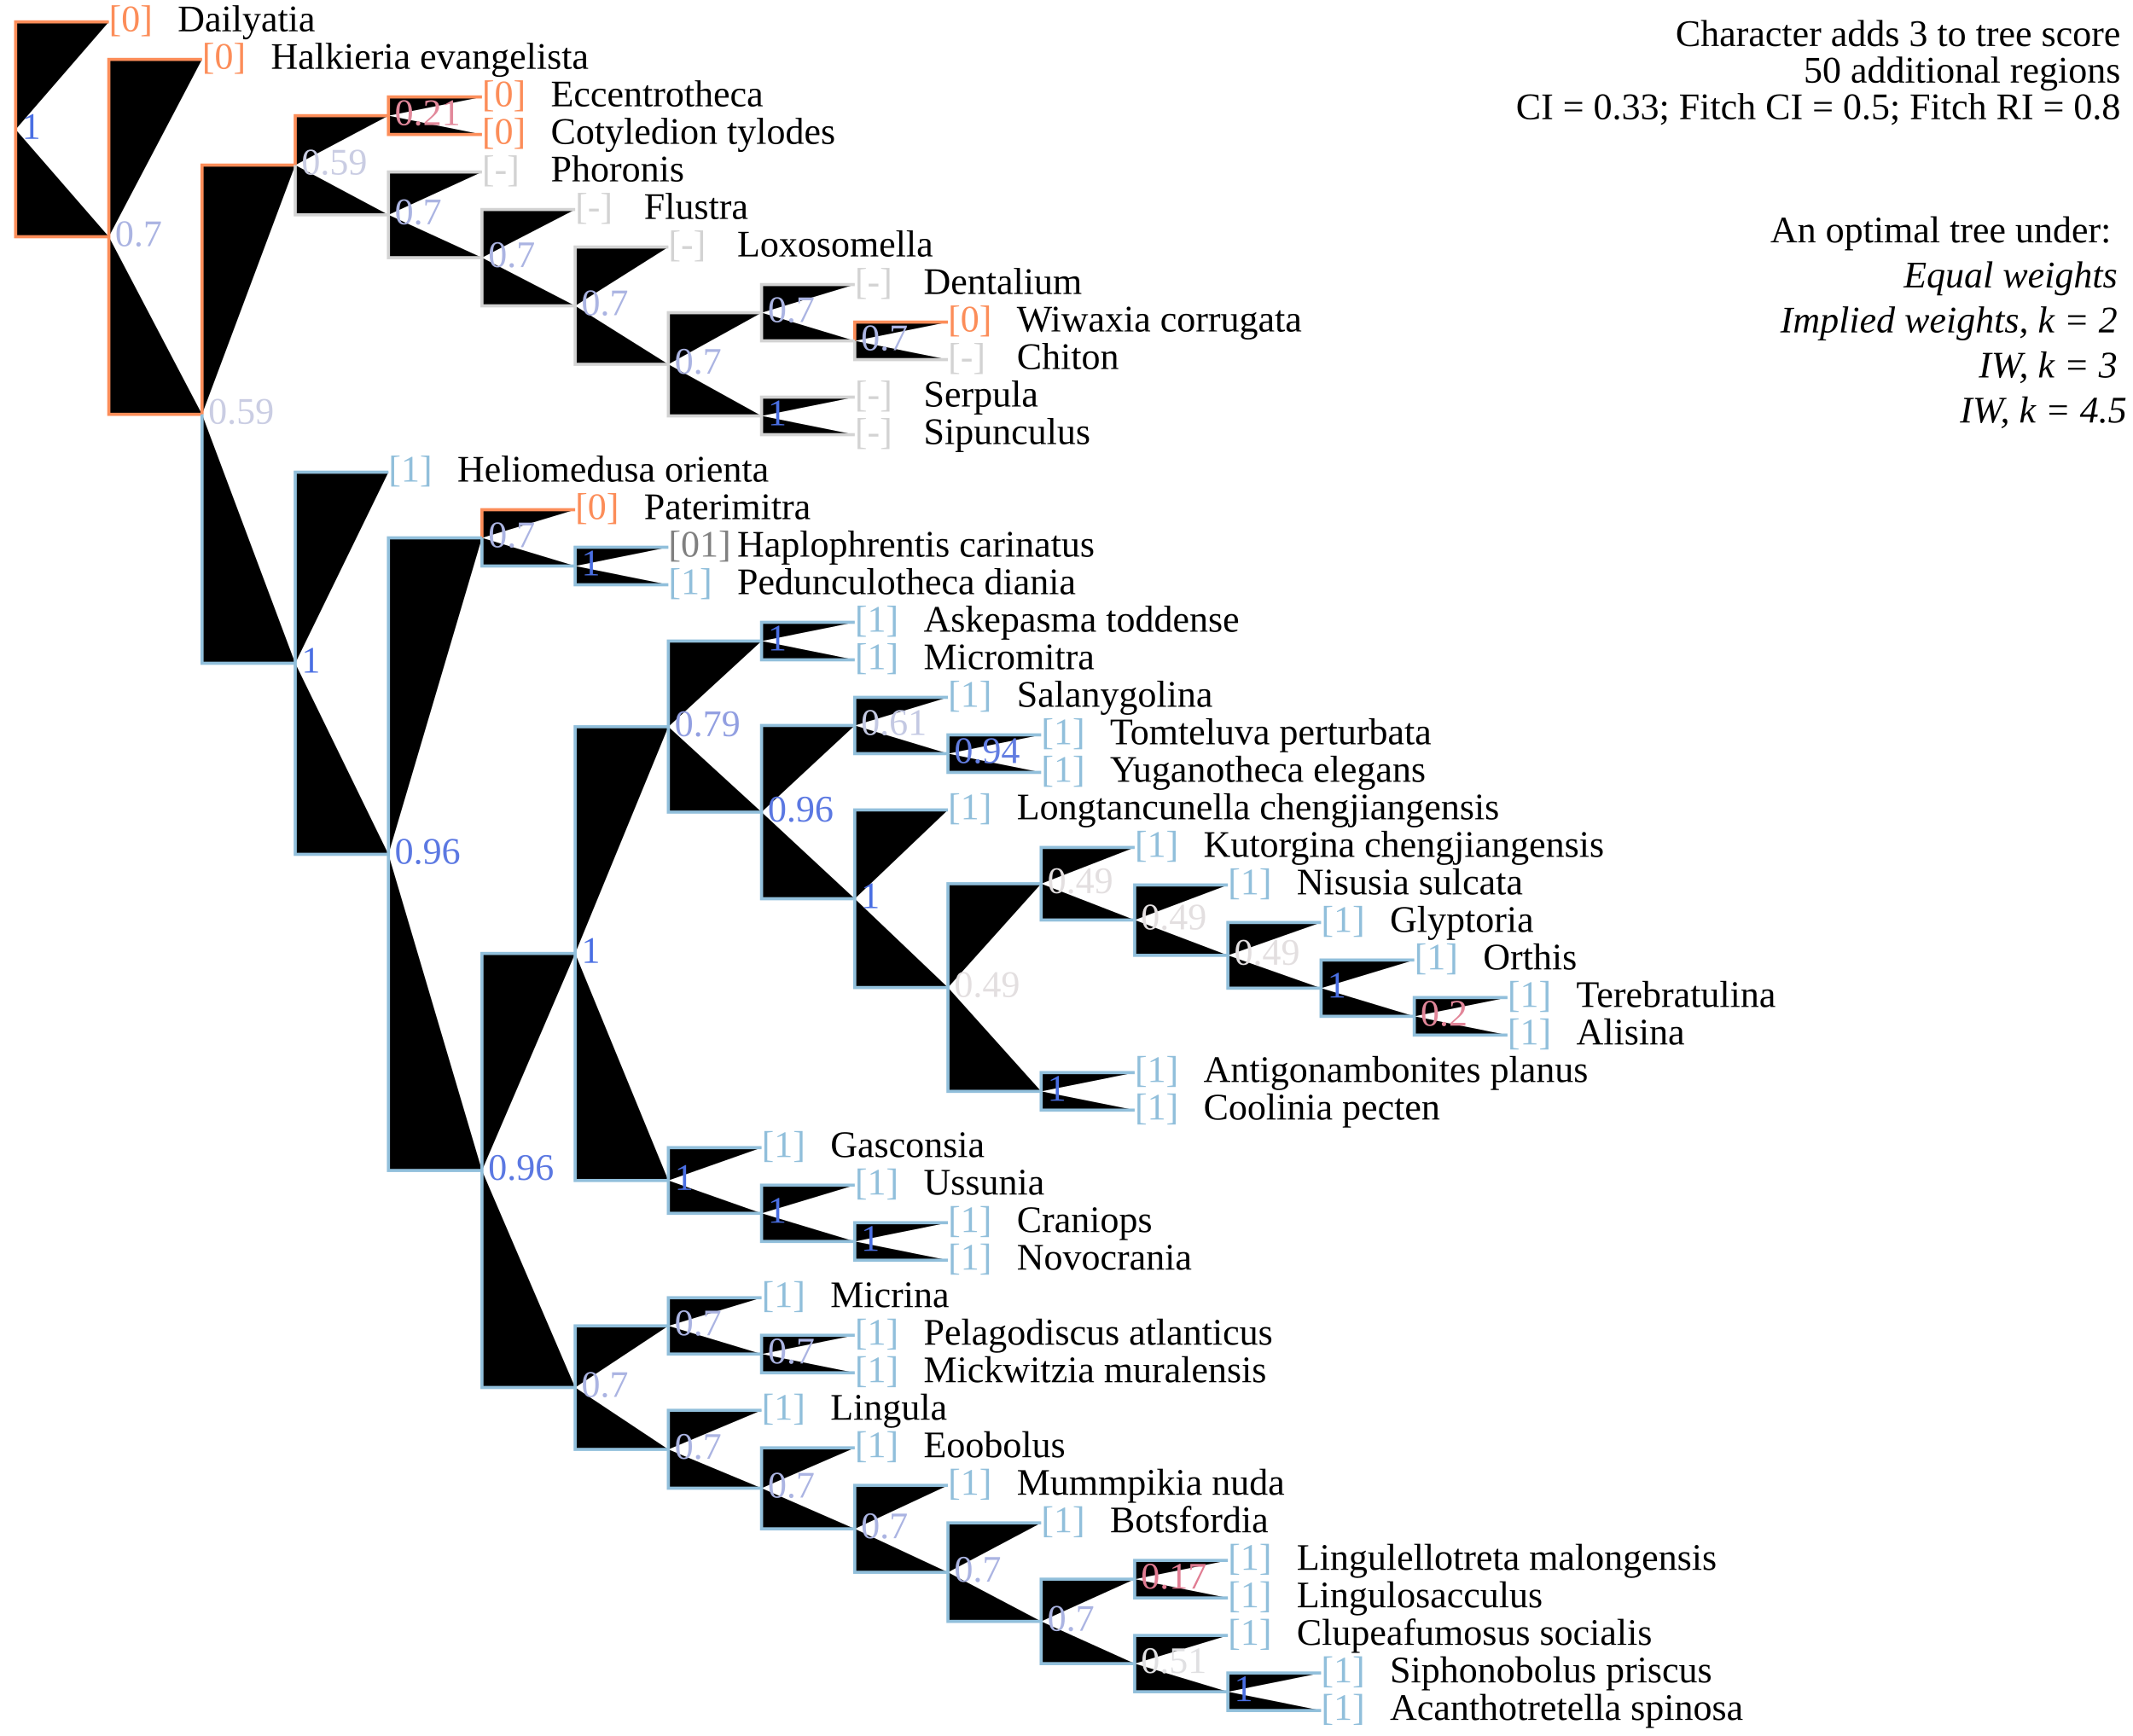
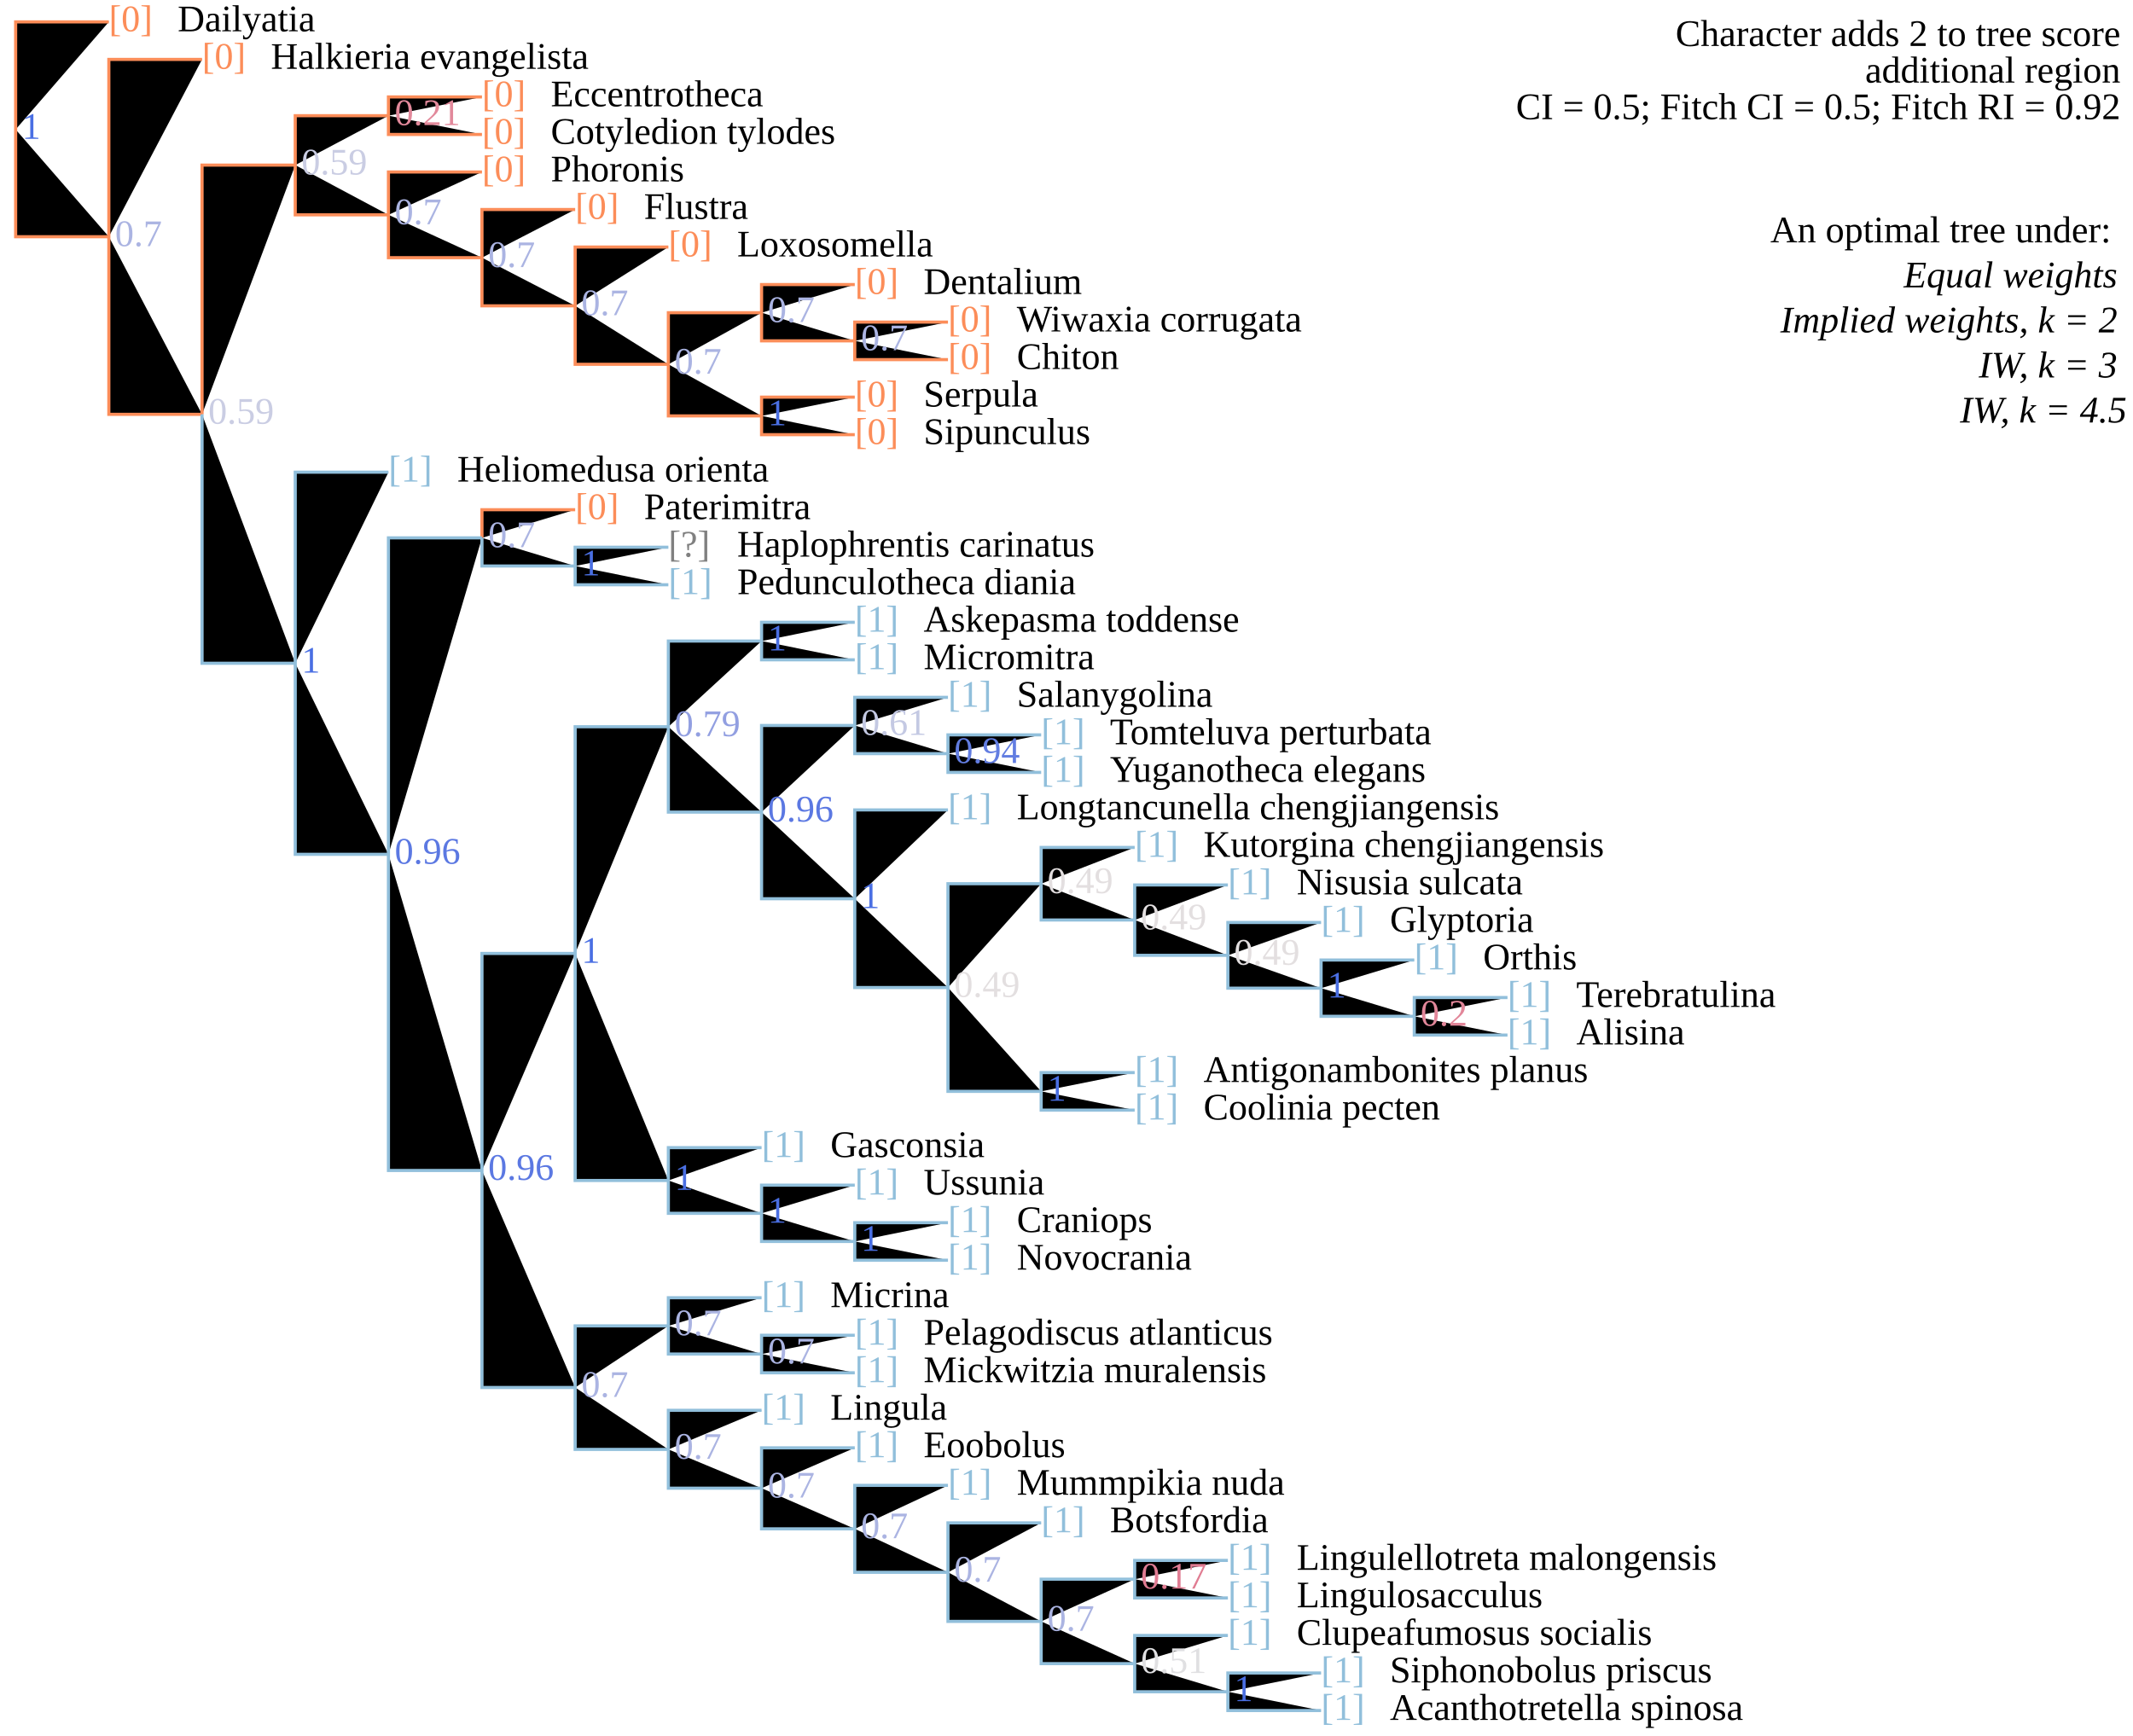
<svg xmlns="http://www.w3.org/2000/svg" version="1.1" width="682" height="555" class="tree" char="3">
-   <text x="678" y="14.7" text-anchor="end" class="stepsLabel">Character adds <tspan class="score">3</tspan> to tree score</text>
+   <text x="678" y="14.7" text-anchor="end" class="stepsLabel">Character adds <tspan class="score">2</tspan> to tree score</text>
  <text x="678" y="26.4" text-anchor="end" class="stepsLabel">
-     <tspan class="score">50</tspan> additional regions</text>
-   <text x="678" y="38.1" text-anchor="end" class="stepsLabel">CI = 0.33; Fitch CI = 0.5; Fitch RI = 0.8</text>
+     <tspan class="score" /> additional region</text>
+   <text x="678" y="38.1" text-anchor="end" class="stepsLabel">CI = 0.5; Fitch CI = 0.5; Fitch RI = 0.92</text>
  <text x="678" y="61.5" text-anchor="end" class="stepsLabel">
    <tspan dy="16">An optimal tree under:</tspan>
    <tspan x="680" style="font-style:italic" class="thisAn" dy="1.2em">Equal weights</tspan>
    <tspan x="680" style="font-style:italic" class="notThisAn" dy="1.2em">Implied weights, k = 2</tspan>
    <tspan x="680" style="font-style:italic" class="notThisAn" dy="1.2em">IW, k = 3</tspan>
    <tspan x="680" style="font-style:italic" class="notThisAn" dy="1.2em">IW, k = 4.5</tspan>
  </text>
  <text x="34.8" y="10" fill="#fc8d59" class="flag">[0]</text>
  <text x="56.8" y="10" class="taxonLabel">Dailyatia</text>
  <text x="64.6" y="22" fill="#fc8d59" class="flag">[0]</text>
  <text x="86.6" y="22" class="taxonLabel">Halkieria evangelista</text>
  <text x="154.1" y="34" fill="#fc8d59" class="flag">[0]</text>
  <text x="176.1" y="34" class="taxonLabel">Eccentrotheca</text>
  <text x="154.1" y="46" fill="#fc8d59" class="flag">[0]</text>
  <text x="176.1" y="46" class="taxonLabel">Cotyledion tylodes</text>
-   <text x="154.1" y="58" fill="lightgrey" class="flag">[-]</text>
+   <text x="154.1" y="58" fill="#fc8d59" class="flag">[0]</text>
  <text x="176.1" y="58" class="taxonLabel">Phoronis</text>
-   <text x="183.9" y="70" fill="lightgrey" class="flag">[-]</text>
+   <text x="183.9" y="70" fill="#fc8d59" class="flag">[0]</text>
  <text x="205.9" y="70" class="taxonLabel">Flustra</text>
-   <text x="213.7" y="82" fill="lightgrey" class="flag">[-]</text>
+   <text x="213.7" y="82" fill="#fc8d59" class="flag">[0]</text>
  <text x="235.7" y="82" class="taxonLabel">Loxosomella</text>
-   <text x="273.3" y="94" fill="lightgrey" class="flag">[-]</text>
+   <text x="273.3" y="94" fill="#fc8d59" class="flag">[0]</text>
  <text x="295.3" y="94" class="taxonLabel">Dentalium</text>
  <text x="303.1" y="106" fill="#fc8d59" class="flag">[0]</text>
  <text x="325.1" y="106" class="taxonLabel">Wiwaxia corrugata</text>
-   <text x="303.1" y="118" fill="lightgrey" class="flag">[-]</text>
+   <text x="303.1" y="118" fill="#fc8d59" class="flag">[0]</text>
  <text x="325.1" y="118" class="taxonLabel">Chiton</text>
-   <text x="273.3" y="130" fill="lightgrey" class="flag">[-]</text>
+   <text x="273.3" y="130" fill="#fc8d59" class="flag">[0]</text>
  <text x="295.3" y="130" class="taxonLabel">Serpula</text>
-   <text x="273.3" y="142" fill="lightgrey" class="flag">[-]</text>
+   <text x="273.3" y="142" fill="#fc8d59" class="flag">[0]</text>
  <text x="295.3" y="142" class="taxonLabel">Sipunculus</text>
  <text x="124.2" y="154" fill="#91bfdb" class="flag">[1]</text>
  <text x="146.2" y="154" class="taxonLabel">Heliomedusa orienta</text>
  <text x="183.9" y="166" fill="#fc8d59" class="flag">[0]</text>
  <text x="205.9" y="166" class="taxonLabel">Paterimitra</text>
-   <text x="213.7" y="178" fill="grey" class="flag">[01]</text>
+   <text x="213.7" y="178" fill="grey" class="flag">[?]</text>
  <text x="235.7" y="178" class="taxonLabel">Haplophrentis carinatus</text>
  <text x="213.7" y="190" fill="#91bfdb" class="flag">[1]</text>
  <text x="235.7" y="190" class="taxonLabel">Pedunculotheca diania</text>
  <text x="273.3" y="202" fill="#91bfdb" class="flag">[1]</text>
  <text x="295.3" y="202" class="taxonLabel">Askepasma toddense</text>
  <text x="273.3" y="214" fill="#91bfdb" class="flag">[1]</text>
  <text x="295.3" y="214" class="taxonLabel">Micromitra</text>
  <text x="303.1" y="226" fill="#91bfdb" class="flag">[1]</text>
  <text x="325.1" y="226" class="taxonLabel">Salanygolina</text>
  <text x="332.9" y="238" fill="#91bfdb" class="flag">[1]</text>
  <text x="354.9" y="238" class="taxonLabel">Tomteluva perturbata</text>
  <text x="332.9" y="250" fill="#91bfdb" class="flag">[1]</text>
  <text x="354.9" y="250" class="taxonLabel">Yuganotheca elegans</text>
  <text x="303.1" y="262" fill="#91bfdb" class="flag">[1]</text>
  <text x="325.1" y="262" class="taxonLabel">Longtancunella chengjiangensis</text>
  <text x="362.8" y="274" fill="#91bfdb" class="flag">[1]</text>
  <text x="384.8" y="274" class="taxonLabel">Kutorgina chengjiangensis</text>
  <text x="392.6" y="286" fill="#91bfdb" class="flag">[1]</text>
  <text x="414.6" y="286" class="taxonLabel">Nisusia sulcata</text>
  <text x="422.4" y="298" fill="#91bfdb" class="flag">[1]</text>
  <text x="444.4" y="298" class="taxonLabel">Glyptoria</text>
  <text x="452.2" y="310" fill="#91bfdb" class="flag">[1]</text>
  <text x="474.2" y="310" class="taxonLabel">Orthis</text>
  <text x="482" y="322" fill="#91bfdb" class="flag">[1]</text>
  <text x="504" y="322" class="taxonLabel">Terebratulina</text>
  <text x="482" y="334" fill="#91bfdb" class="flag">[1]</text>
  <text x="504" y="334" class="taxonLabel">Alisina</text>
  <text x="362.8" y="346" fill="#91bfdb" class="flag">[1]</text>
  <text x="384.8" y="346" class="taxonLabel">Antigonambonites planus</text>
  <text x="362.8" y="358" fill="#91bfdb" class="flag">[1]</text>
  <text x="384.8" y="358" class="taxonLabel">Coolinia pecten</text>
  <text x="243.5" y="370" fill="#91bfdb" class="flag">[1]</text>
  <text x="265.5" y="370" class="taxonLabel">Gasconsia</text>
  <text x="273.3" y="382" fill="#91bfdb" class="flag">[1]</text>
  <text x="295.3" y="382" class="taxonLabel">Ussunia</text>
  <text x="303.1" y="394" fill="#91bfdb" class="flag">[1]</text>
  <text x="325.1" y="394" class="taxonLabel">Craniops</text>
  <text x="303.1" y="406" fill="#91bfdb" class="flag">[1]</text>
  <text x="325.1" y="406" class="taxonLabel">Novocrania</text>
  <text x="243.5" y="418" fill="#91bfdb" class="flag">[1]</text>
  <text x="265.5" y="418" class="taxonLabel">Micrina</text>
  <text x="273.3" y="430" fill="#91bfdb" class="flag">[1]</text>
  <text x="295.3" y="430" class="taxonLabel">Pelagodiscus atlanticus</text>
  <text x="273.3" y="442" fill="#91bfdb" class="flag">[1]</text>
  <text x="295.3" y="442" class="taxonLabel">Mickwitzia muralensis</text>
  <text x="243.5" y="454" fill="#91bfdb" class="flag">[1]</text>
  <text x="265.5" y="454" class="taxonLabel">Lingula</text>
  <text x="273.3" y="466" fill="#91bfdb" class="flag">[1]</text>
  <text x="295.3" y="466" class="taxonLabel">Eoobolus</text>
  <text x="303.1" y="478" fill="#91bfdb" class="flag">[1]</text>
  <text x="325.1" y="478" class="taxonLabel">Mummpikia nuda</text>
  <text x="332.9" y="490" fill="#91bfdb" class="flag">[1]</text>
  <text x="354.9" y="490" class="taxonLabel">Botsfordia</text>
  <text x="392.6" y="514" fill="#91bfdb" class="flag">[1]</text>
  <text x="414.6" y="514" class="taxonLabel">Lingulosacculus</text>
  <text x="392.6" y="502" fill="#91bfdb" class="flag">[1]</text>
  <text x="414.6" y="502" class="taxonLabel">Lingulellotreta malongensis</text>
  <text x="392.6" y="526" fill="#91bfdb" class="flag">[1]</text>
  <text x="414.6" y="526" class="taxonLabel">Clupeafumosus socialis</text>
  <text x="422.4" y="538" fill="#91bfdb" class="flag">[1]</text>
  <text x="444.4" y="538" class="taxonLabel">Siphonobolus priscus</text>
  <text x="422.4" y="550" fill="#91bfdb" class="flag">[1]</text>
  <text x="444.4" y="550" class="taxonLabel">Acanthotretella spinosa</text>
-   <path d="M5,41.4V7H34.8M5,41.4V75.7H34.8M34.8,75.7V19H64.6M34.8,75.7V132.5H64.6M64.6,132.5V52.8H94.4M94.4,52.8V37H124.2M124.2,37V31H154.1M124.2,37V43H154.1M273.3,109V103H303.1M154.1,172V163H183.9" stroke="#fc8d59" />
-   <path d="M94.4,52.8V68.7H124.2M124.2,68.7V55H154.1M124.2,68.7V82.4H154.1M154.1,82.4V67H183.9M154.1,82.4V97.8H183.9M183.9,97.8V79H213.7M183.9,97.8V116.5H213.7M213.7,116.5V100H243.5M243.5,100V91H273.3M243.5,100V109H273.3M273.3,109V115H303.1M213.7,116.5V133H243.5M243.5,133V127H273.3M243.5,133V139H273.3" stroke="lightgrey" class="inapplicable" />
+   <path d="M5,41.4V7H34.8M5,41.4V75.7H34.8M34.8,75.7V19H64.6M34.8,75.7V132.5H64.6M64.6,132.5V52.8H94.4M94.4,52.8V37H124.2M124.2,37V31H154.1M124.2,37V43H154.1M94.4,52.8V68.7H124.2M124.2,68.7V55H154.1M124.2,68.7V82.4H154.1M154.1,82.4V67H183.9M154.1,82.4V97.8H183.9M183.9,97.8V79H213.7M183.9,97.8V116.5H213.7M213.7,116.5V100H243.5M243.5,100V91H273.3M243.5,100V109H273.3M273.3,109V103H303.1M273.3,109V115H303.1M213.7,116.5V133H243.5M243.5,133V127H273.3M243.5,133V139H273.3M154.1,172V163H183.9" stroke="#fc8d59" />
  <path d="M64.6,132.5V212.1H94.4M94.4,212.1V151H124.2M94.4,212.1V273.2H124.2M124.2,273.2V172H154.1M154.1,172V181H183.9M183.9,181V175H213.7M183.9,181V187H213.7M124.2,273.2V374.3H154.1M154.1,374.3V304.9H183.9M183.9,304.9V232.4H213.7M213.7,232.4V205H243.5M243.5,205V199H273.3M243.5,205V211H273.3M213.7,232.4V259.7H243.5M243.5,259.7V232H273.3M273.3,232V223H303.1M273.3,232V241H303.1M303.1,241V235H332.9M303.1,241V247H332.9M243.5,259.7V287.4H273.3M273.3,287.4V259H303.1M273.3,287.4V315.8H303.1M303.1,315.8V282.6H332.9M332.9,282.6V271H362.8M332.9,282.6V294.2H362.8M362.8,294.2V283H392.6M362.8,294.2V305.5H392.6M392.6,305.5V295H422.4M392.6,305.5V316H422.4M422.4,316V307H452.2M422.4,316V325H452.2M452.2,325V319H482M452.2,325V331H482M303.1,315.8V349H332.9M332.9,349V343H362.8M332.9,349V355H362.8M183.9,304.9V377.5H213.7M213.7,377.5V367H243.5M213.7,377.5V388H243.5M243.5,388V379H273.3M243.5,388V397H273.3M273.3,397V391H303.1M273.3,397V403H303.1M154.1,374.3V443.7H183.9M183.9,443.7V424H213.7M213.7,424V415H243.5M213.7,424V433H243.5M243.5,433V427H273.3M243.5,433V439H273.3M183.9,443.7V463.5H213.7M213.7,463.5V451H243.5M213.7,463.5V475.9H243.5M243.5,475.9V463H273.3M243.5,475.9V488.9H273.3M273.3,488.9V475H303.1M273.3,488.9V502.8H303.1M303.1,502.8V487H332.9M303.1,502.8V518.5H332.9M332.9,518.5V505H362.8M362.8,505V499H392.6M362.8,505V511H392.6M332.9,518.5V532H362.8M362.8,532V523H392.6M362.8,532V541H392.6M392.6,541V535H422.4M392.6,541V547H422.4" stroke="#91bfdb" />
  <text x="7" y="44.4" class="node" fill="#4A6FE3">1</text>
  <text x="36.8" y="78.7" class="node" fill="#ABB4E2">0.7</text>
  <text x="66.6" y="135.5" class="node" fill="#CACDE3">0.59</text>
  <text x="96.4" y="55.8" class="node" fill="#CACDE3">0.59</text>
  <text x="126.2" y="40" class="node" fill="#E2899B">0.21</text>
  <text x="126.2" y="71.7" class="node" fill="#ABB4E2">0.7</text>
  <text x="156.1" y="85.4" class="node" fill="#ABB4E2">0.7</text>
  <text x="185.9" y="100.8" class="node" fill="#ABB4E2">0.7</text>
  <text x="215.7" y="119.5" class="node" fill="#ABB4E2">0.7</text>
  <text x="245.5" y="103" class="node" fill="#ABB4E2">0.7</text>
  <text x="275.3" y="112" class="node" fill="#ABB4E2">0.7</text>
  <text x="245.5" y="136" class="node" fill="#4A6FE3">1</text>
  <text x="96.4" y="215.1" class="node" fill="#4A6FE3">1</text>
  <text x="126.2" y="276.2" class="node" fill="#5B78E2">0.96</text>
  <text x="156.1" y="175" class="node" fill="#ABB4E2">0.7</text>
  <text x="185.9" y="184" class="node" fill="#4A6FE3">1</text>
  <text x="156.1" y="377.3" class="node" fill="#5B78E2">0.96</text>
  <text x="185.9" y="307.9" class="node" fill="#4A6FE3">1</text>
  <text x="215.7" y="235.4" class="node" fill="#929FE1">0.79</text>
  <text x="245.5" y="208" class="node" fill="#4A6FE3">1</text>
  <text x="245.5" y="262.7" class="node" fill="#5B78E2">0.96</text>
  <text x="275.3" y="235" class="node" fill="#C4C9E3">0.61</text>
  <text x="305.1" y="244" class="node" fill="#627DE1">0.94</text>
  <text x="275.3" y="290.4" class="node" fill="#4A6FE3">1</text>
  <text x="305.1" y="318.8" class="node" fill="#E3DFE0">0.49</text>
  <text x="334.9" y="285.6" class="node" fill="#E3DFE0">0.49</text>
  <text x="364.8" y="297.2" class="node" fill="#E3DFE0">0.49</text>
  <text x="394.6" y="308.5" class="node" fill="#E3DFE0">0.49</text>
  <text x="424.4" y="319" class="node" fill="#4A6FE3">1</text>
  <text x="454.2" y="328" class="node" fill="#E28699">0.2</text>
  <text x="334.9" y="352" class="node" fill="#4A6FE3">1</text>
  <text x="215.7" y="380.5" class="node" fill="#4A6FE3">1</text>
  <text x="245.5" y="391" class="node" fill="#4A6FE3">1</text>
  <text x="275.3" y="400" class="node" fill="#4A6FE3">1</text>
  <text x="185.9" y="446.7" class="node" fill="#ABB4E2">0.7</text>
  <text x="215.7" y="427" class="node" fill="#ABB4E2">0.7</text>
  <text x="245.5" y="436" class="node" fill="#ABB4E2">0.7</text>
  <text x="215.7" y="466.5" class="node" fill="#ABB4E2">0.7</text>
  <text x="245.5" y="478.9" class="node" fill="#ABB4E2">0.7</text>
  <text x="275.3" y="491.9" class="node" fill="#ABB4E2">0.7</text>
  <text x="305.1" y="505.8" class="node" fill="#ABB4E2">0.7</text>
  <text x="334.9" y="521.5" class="node" fill="#ABB4E2">0.7</text>
  <text x="364.8" y="508" class="node" fill="#E07C92">0.17</text>
  <text x="364.8" y="535" class="node" fill="#E0E0E2">0.51</text>
  <text x="394.6" y="544" class="node" fill="#4A6FE3">1</text>
</svg>
